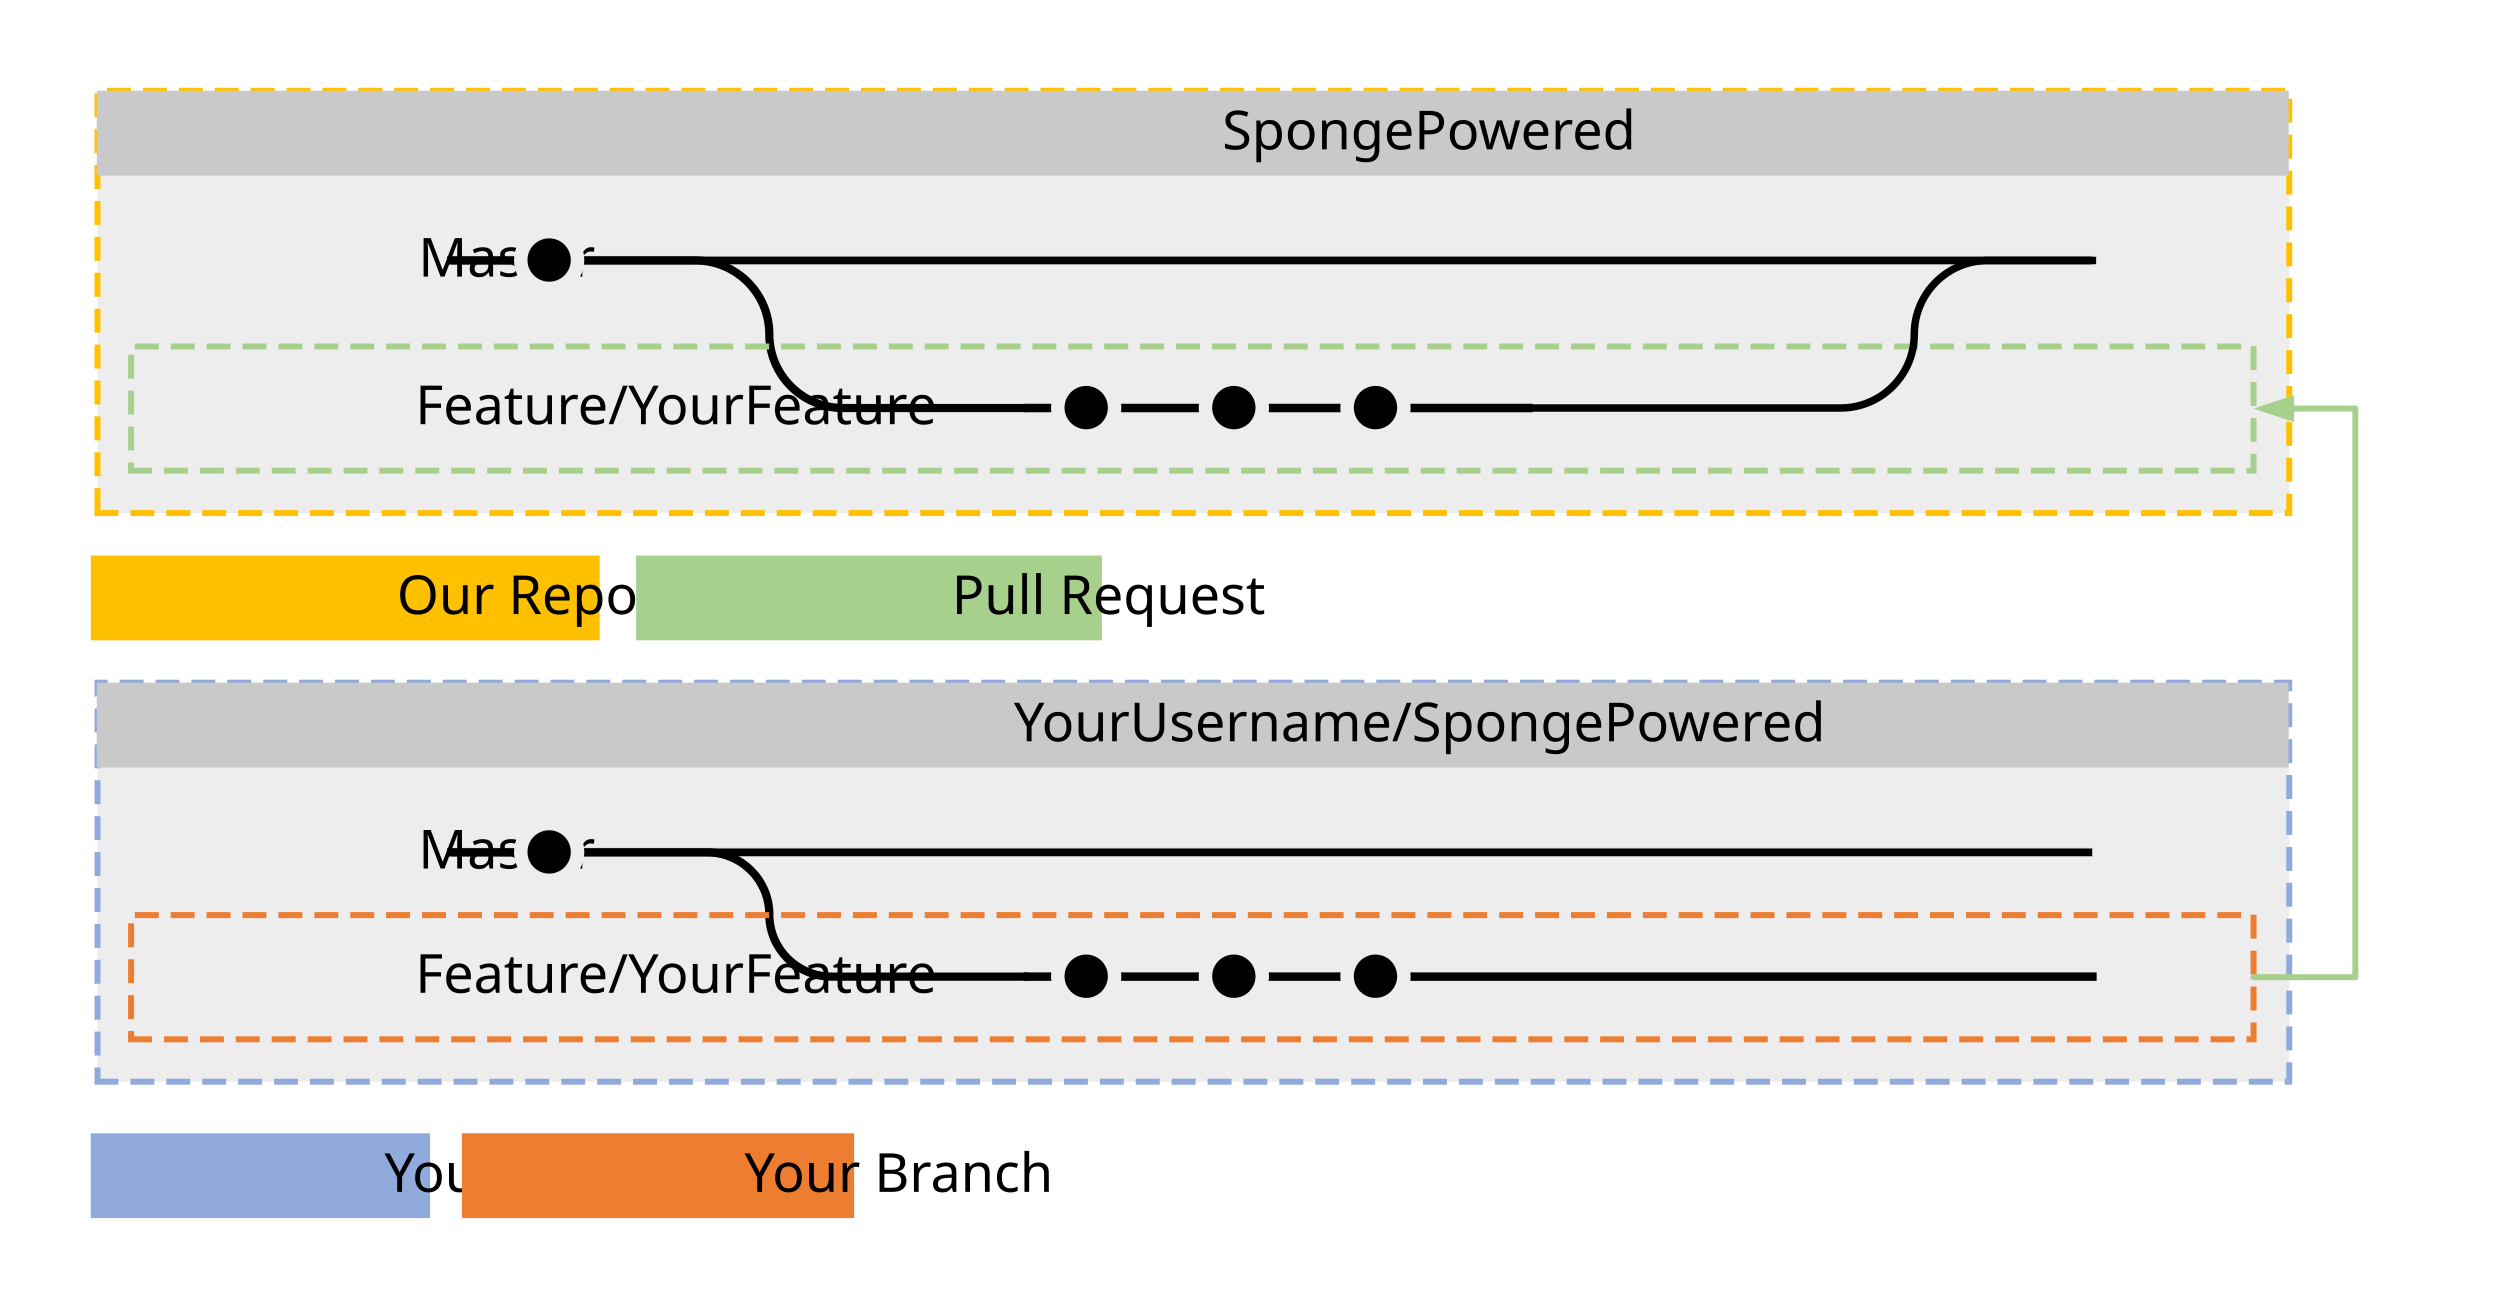
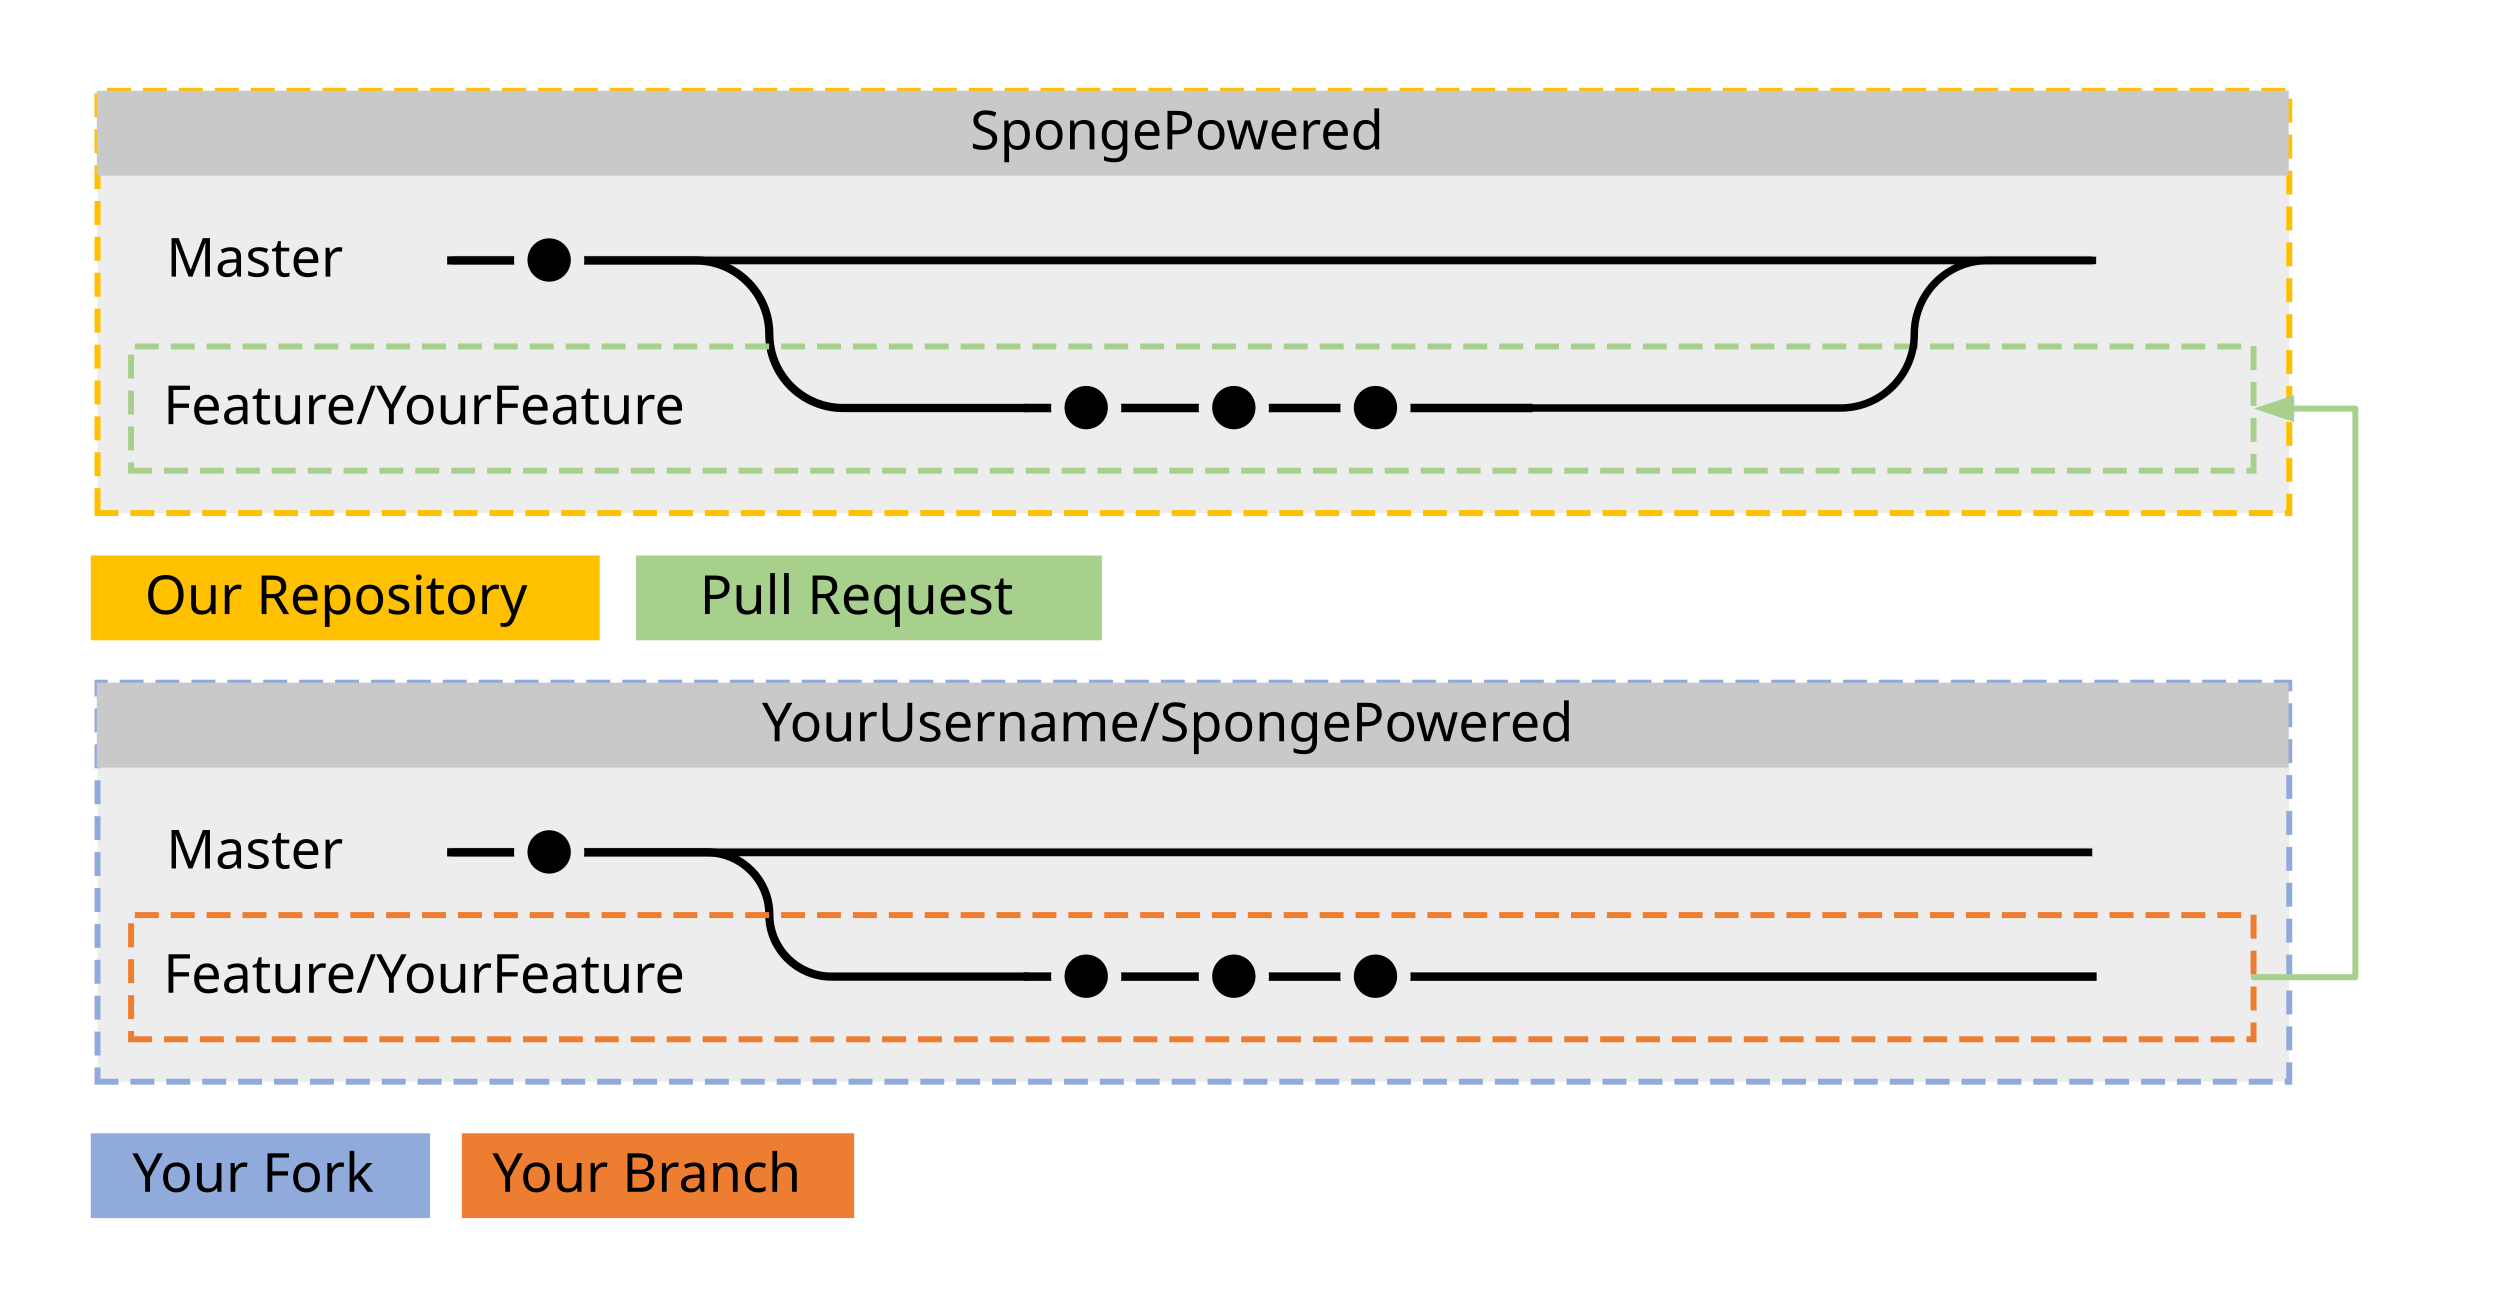
- <svg xmlns="http://www.w3.org/2000/svg" xmlns:ns1="http://schemas.microsoft.com/visio/2003/SVGExtensions/" xmlns:xlink="http://www.w3.org/1999/xlink" width="11.605in" height="6.076in" viewBox="0 0 835.549 437.457" xml:space="preserve" color-interpolation-filters="sRGB" class="st20">
-   <ns1:documentProperties ns1:langID="1031" ns1:metric="true" ns1:viewMarkup="false">
-     <ns1:userDefs>
-       <ns1:ud ns1:nameU="msvNoAutoConnect" ns1:val="VT0(0):26" />
-       <ns1:ud ns1:nameU="visV14CFF" ns1:prompt="" ns1:val="VT0(1):26" />
-       <ns1:ud ns1:nameU="visFlowchartType" ns1:prompt="" ns1:val="VT4(CrossFunctional)" />
-     </ns1:userDefs>
-   </ns1:documentProperties>
-   <style type="text/css">
- 	
- 		.st1 {fill:none;stroke:none;stroke-width:2}
- 		.st2 {fill:#ededed;stroke:#90aadb;stroke-dasharray:6,6;stroke-width:2}
- 		.st3 {fill:#000000;stroke:#c7c8c8;stroke-width:0.25}
- 		.st4 {fill:#ededed;stroke:none;stroke-width:0.25}
- 		.st5 {fill:#000000;font-family:Montserrat;font-size:1.5em}
- 		.st6 {fill:#c9c9c9;stroke:none;stroke-width:0.25}
- 		.st7 {fill:#90aadb;stroke:none;stroke-width:2}
- 		.st8 {fill:#ffc000;stroke:none;stroke-width:2}
- 		.st9 {fill:#ed7d31;stroke:none;stroke-width:2}
- 		.st10 {stroke:#000000;stroke-width:2.75}
- 		.st11 {fill:#000000;stroke:none;stroke-width:0.25}
- 		.st12 {fill:#000000;stroke:#ededed;stroke-width:4.5}
- 		.st13 {fill:none;stroke:#ed7d31;stroke-dasharray:6,6;stroke-width:2}
- 		.st14 {fill:#a8d08d;stroke:none;stroke-width:2}
- 		.st15 {fill:#ededed;stroke:#ffc000;stroke-dasharray:6,6;stroke-width:2}
- 		.st16 {fill:none;stroke:#a8d08d;stroke-dasharray:6,6;stroke-width:2}
- 		.st17 {marker-end:url(#mrkr13-89);stroke:#a8d08d;stroke-linecap:round;stroke-linejoin:round;stroke-width:2}
- 		.st18 {fill:#a8d08d;fill-opacity:1;stroke:#a8d08d;stroke-opacity:1;stroke-width:0.442}
- 		.st19 {stroke:#000000;stroke-width:2.5}
- 		.st20 {fill:none;fill-rule:evenodd;font-size:12px;overflow:visible;stroke-linecap:square;stroke-miterlimit:3}
- 	
- 	</style>
+ <svg xmlns="http://www.w3.org/2000/svg" xmlns:xlink="http://www.w3.org/1999/xlink" width="1114.061" height="583.276" class="st20" color-interpolation-filters="sRGB" viewBox="0 0 835.549 437.457" xml:space="preserve">
+   <style type="text/css">.st1,.st2{fill:none;stroke:none;stroke-width:2}.st2{fill:#ededed;stroke:#90aadb;stroke-dasharray:6,6}.st3,.st4{fill:#000;stroke:#c7c8c8;stroke-width:.25}.st4{fill:#ededed;stroke:none}.st5{fill:#000;font-family:Montserrat;font-size:1.5em}.st6{fill:#c9c9c9;stroke:none;stroke-width:.25}.st7{fill:#90aadb}.st7,.st8,.st9{stroke:none;stroke-width:2}.st8{fill:#ffc000}.st9{fill:#ed7d31}.st10{stroke:#000;stroke-width:2.75}.st11,.st12{fill:#000;stroke:none;stroke-width:.25}.st12{stroke:#ededed;stroke-width:4.5}.st13,.st14{stroke-width:2}.st13{fill:none;stroke:#ed7d31;stroke-dasharray:6,6}.st14{fill:#a8d08d;stroke:none}.st15,.st16{stroke-dasharray:6,6;stroke-width:2}.st15{fill:#ededed;stroke:#ffc000}.st16{fill:none}.st16,.st17,.st18{stroke:#a8d08d}.st17{marker-end:url(#mrkr13-89);stroke-linecap:round;stroke-linejoin:round;stroke-width:2}.st18{fill:#a8d08d;fill-opacity:1;stroke-opacity:1;stroke-width:.442}.st19{stroke:#000;stroke-width:2.5}.st20{fill:none;fill-rule:evenodd;font-size:12px;overflow:visible;stroke-linecap:square;stroke-miterlimit:3}</style>
  <defs id="Markers">
    <g id="lend13">
-       <path d="M 3 1 L 0 0 L 3 -1 L 3 1 " style="stroke:none" />
+       <path d="M 3 1 L 0 0 L 3 -1 L 3 1" style="stroke:none" />
    </g>
-     <marker id="mrkr13-89" class="st18" ns1:arrowType="13" ns1:arrowSize="2" ns1:setback="6.78" refX="-6.78" orient="auto" markerUnits="strokeWidth" overflow="visible">
-       <use xlink:href="#lend13" transform="scale(-2.26,-2.26) " />
+     <marker id="mrkr13-89" class="st18" markerUnits="strokeWidth" orient="auto" overflow="visible" refX="-6.78">
+       <use transform="scale(-2.26,-2.26)" xlink:href="#lend13" />
    </marker>
  </defs>
-   <g ns1:mID="0" ns1:index="1" ns1:groupContext="foregroundPage">
-     <ns1:userDefs>
-       <ns1:ud ns1:nameU="msvThemeOrder" ns1:val="VT0(0):26" />
-     </ns1:userDefs>
-     <ns1:pageProperties ns1:drawingScale="0.0393701" ns1:pageScale="0.0393701" ns1:drawingUnits="24" ns1:shadowOffsetX="8.50394" ns1:shadowOffsetY="-8.50394" />
-     <ns1:layer ns1:name="Verbinder" ns1:index="0" />
-     <g id="group37-1" transform="translate(276.709,-186.481)" ns1:mID="37" ns1:groupContext="group">
- 			</g>
-     <g id="shape52-2" ns1:mID="52" ns1:groupContext="shape" transform="translate(58.4409,-172.591)">
-       <rect x="0" y="390.685" width="676.898" height="46.772" class="st1" />
+   <g>
+     <g id="group37-1" transform="translate(276.709,-186.481)" />
+     <g id="shape52-2" transform="translate(58.4409,-172.591)">
+       <rect width="676.898" height="46.772" x="0" y="390.685" class="st1" />
    </g>
-     <g id="shape66-4" ns1:mID="66" ns1:groupContext="shape" transform="translate(58.4409,-110.937)">
-       <rect x="0" y="390.685" width="676.898" height="46.772" class="st1" />
+     <g id="shape66-4" transform="translate(58.4409,-110.937)">
+       <rect width="676.898" height="46.772" x="0" y="390.685" class="st1" />
    </g>
-     <g id="shape74-6" ns1:mID="74" ns1:groupContext="shape" transform="translate(32.5892,-75.9368)">
-       <ns1:userDefs>
-         <ns1:ud ns1:nameU="visVersion" ns1:val="VT0(15):26" />
-       </ns1:userDefs>
+     <g id="shape74-6" transform="translate(32.5892,-75.9368)">
      <path d="M0 437.46 L732.52 437.46 L732.52 304.11 L0 304.11 L0 437.46 Z" class="st2" />
    </g>
-     <g id="group75-8" transform="translate(274.709,-143.095)" ns1:mID="75" ns1:groupContext="group">
- 			</g>
-     <g id="shape76-9" ns1:mID="76" ns1:groupContext="shape" transform="translate(150.819,-151.173)">
-       <ns1:userDefs>
-         <ns1:ud ns1:nameU="visVersion" ns1:val="VT0(15):26" />
-       </ns1:userDefs>
-       <rect x="0" y="434.623" width="548.504" height="2.835" class="st3" />
+     <g id="group75-8" transform="translate(274.709,-143.095)" />
+     <g id="shape76-9" transform="translate(150.819,-151.173)">
+       <rect width="548.504" height="2.835" x="0" y="434.623" class="st3" />
    </g>
-     <g id="shape80-11" ns1:mID="80" ns1:groupContext="shape" transform="translate(44.5197,-143.094)">
-       <ns1:userDefs>
-         <ns1:ud ns1:nameU="visVersion" ns1:val="VT0(15):26" />
-       </ns1:userDefs>
-       <ns1:textBlock ns1:margins="rect(4,4,4,4)" ns1:tabSpace="42.5197" />
-       <ns1:textRect cx="41.398" cy="427.961" width="82.8" height="18.992" />
-       <rect x="0" y="418.465" width="82.797" height="18.992" class="st4" />
-       <text x="11.07" y="433.36" class="st5" ns1:langID="1031">
-         <ns1:paragraph ns1:horizAlign="1" />
-         <ns1:tabList />Master</text>
+     <g id="shape80-11" transform="translate(44.5197,-143.094)">
+       <rect width="82.797" height="18.992" x="0" y="418.465" class="st4" />
+       <text x="11.07" y="433.36" class="st5">Master</text>
    </g>
-     <g id="shape81-14" ns1:mID="81" ns1:groupContext="shape" transform="translate(56.4409,-129.205)">
-       <rect x="0" y="390.685" width="676.898" height="46.772" class="st1" />
+     <g id="shape81-14" transform="translate(56.4409,-129.205)">
+       <rect width="676.898" height="46.772" x="0" y="390.685" class="st1" />
    </g>
-     <g id="shape82-16" ns1:mID="82" ns1:groupContext="shape" transform="translate(32.3465,-180.937)">
-       <ns1:textBlock ns1:margins="rect(2,2,2,2)" ns1:tabSpace="42.5197" />
-       <ns1:textRect cx="366.261" cy="423.284" width="732.53" height="28.346" />
-       <rect x="0" y="409.111" width="732.522" height="28.346" class="st6" />
-       <text x="222.29" y="428.68" class="st5" ns1:langID="1031">
-         <ns1:paragraph ns1:horizAlign="1" />
-         <ns1:tabList />YourUsername/SpongePowered</text>
+     <g id="shape82-16" transform="translate(32.3465,-180.937)">
+       <rect width="732.522" height="28.346" x="0" y="409.111" class="st6" />
+       <text x="222.29" y="428.68" class="st5">YourUsername/SpongePowered</text>
    </g>
-     <g id="shape88-19" ns1:mID="88" ns1:groupContext="shape" transform="translate(56.4409,-67.5512)">
-       <rect x="0" y="390.685" width="676.898" height="46.772" class="st1" />
+     <g id="shape88-19" transform="translate(56.4409,-67.5512)">
+       <rect width="676.898" height="46.772" x="0" y="390.685" class="st1" />
    </g>
-     <g id="shape91-21" ns1:mID="91" ns1:groupContext="shape" transform="translate(30.3465,-30.3465)">
-       <ns1:userDefs>
-         <ns1:ud ns1:nameU="visVersion" ns1:val="VT0(15):26" />
-       </ns1:userDefs>
-       <ns1:textBlock ns1:margins="rect(4,4,4,4)" ns1:tabSpace="42.5197" />
-       <ns1:textRect cx="56.693" cy="423.284" width="113.39" height="28.346" />
-       <rect x="0" y="409.111" width="113.386" height="28.346" class="st7" />
-       <text x="13.89" y="428.68" class="st5" ns1:langID="1031">
-         <ns1:paragraph ns1:horizAlign="1" />
-         <ns1:tabList />Your Fork</text>
+     <g id="shape91-21" transform="translate(30.3465,-30.3465)">
+       <rect width="113.386" height="28.346" x="0" y="409.111" class="st7" />
+       <text x="13.89" y="428.68" class="st5">Your Fork</text>
    </g>
-     <g id="shape92-24" ns1:mID="92" ns1:groupContext="shape" transform="translate(30.3465,-223.457)">
-       <ns1:userDefs>
-         <ns1:ud ns1:nameU="visVersion" ns1:val="VT0(15):26" />
-       </ns1:userDefs>
-       <ns1:textBlock ns1:margins="rect(4,4,4,4)" ns1:tabSpace="42.5197" />
-       <ns1:textRect cx="85.039" cy="423.284" width="170.08" height="28.346" />
-       <rect x="0" y="409.111" width="170.079" height="28.346" class="st8" />
-       <text x="18.06" y="428.68" class="st5" ns1:langID="1031">
-         <ns1:paragraph ns1:horizAlign="1" />
-         <ns1:tabList />Our Repository</text>
+     <g id="shape92-24" transform="translate(30.3465,-223.457)">
+       <rect width="170.079" height="28.346" x="0" y="409.111" class="st8" />
+       <text x="18.06" y="428.68" class="st5">Our Repository</text>
    </g>
-     <g id="shape116-27" ns1:mID="116" ns1:groupContext="shape" transform="translate(43.811,-101.559)">
-       <ns1:userDefs>
-         <ns1:ud ns1:nameU="visVersion" ns1:val="VT0(15):26" />
-       </ns1:userDefs>
-       <ns1:textBlock ns1:margins="rect(4,4,4,4)" ns1:tabSpace="42.5197" />
-       <ns1:textRect cx="102.756" cy="427.961" width="205.52" height="18.992" />
-       <rect x="0" y="418.465" width="205.512" height="18.992" class="st4" />
-       <text x="10.76" y="433.36" class="st5" ns1:langID="1031">
-         <ns1:paragraph ns1:horizAlign="1" />
-         <ns1:tabList />Feature/YourFeature</text>
+     <g id="shape116-27" transform="translate(43.811,-101.559)">
+       <rect width="205.512" height="18.992" x="0" y="418.465" class="st4" />
+       <text x="10.76" y="433.36" class="st5">Feature/YourFeature</text>
    </g>
-     <g id="shape124-30" ns1:mID="124" ns1:groupContext="shape" transform="translate(154.362,-30.3465)">
-       <ns1:userDefs>
-         <ns1:ud ns1:nameU="visVersion" ns1:val="VT0(15):26" />
-       </ns1:userDefs>
-       <ns1:textBlock ns1:margins="rect(4,4,4,4)" ns1:tabSpace="42.5197" />
-       <ns1:textRect cx="65.551" cy="423.284" width="131.11" height="28.346" />
-       <rect x="0" y="409.111" width="131.102" height="28.346" class="st9" />
-       <text x="10.21" y="428.68" class="st5" ns1:langID="1031">
-         <ns1:paragraph ns1:horizAlign="1" />
-         <ns1:tabList />Your Branch</text>
+     <g id="shape124-30" transform="translate(154.362,-30.3465)">
+       <rect width="131.102" height="28.346" x="0" y="409.111" class="st9" />
+       <text x="10.21" y="428.68" class="st5">Your Branch</text>
    </g>
-     <g id="shape119-33" ns1:mID="119" ns1:groupContext="shape" ns1:layerMember="0" transform="translate(150.819,-152.591)">
-       <path d="M0 437.46 L85.53 437.46 A20.768 20.768 0 0 1 106.3 458.22 L106.3 458.22 A20.768 20.768 -180 0 0 127.07 478.99        L191.34 478.99" class="st10" />
+     <g id="shape119-33" transform="translate(150.819,-152.591)">
+       <path d="M0 437.46 L85.53 437.46 A20.768 20.768 0 0 1 106.3 458.22 L106.3 458.22 A20.768 20.768 -180 0 0 127.07 478.99 L191.34 478.99" class="st10" />
    </g>
-     <g id="shape131-36" ns1:mID="131" ns1:groupContext="shape" transform="translate(342.157,-109.638)">
-       <ns1:userDefs>
-         <ns1:ud ns1:nameU="visVersion" ns1:val="VT0(15):26" />
-       </ns1:userDefs>
-       <rect x="0" y="434.623" width="358.583" height="2.835" class="st11" />
+     <g id="shape131-36" transform="translate(342.157,-109.638)">
+       <rect width="358.583" height="2.835" x="0" y="434.623" class="st11" />
    </g>
-     <g id="shape122-38" ns1:mID="122" ns1:groupContext="shape" transform="translate(450.219,-101.559)">
-       <ns1:userDefs>
-         <ns1:ud ns1:nameU="visVersion" ns1:val="VT0(15):26" />
-       </ns1:userDefs>
+     <g id="shape122-38" transform="translate(450.219,-101.559)">
      <path d="M0 427.96 A9.496 9.496 0 1 1 18.99 427.96 A9.496 9.496 0 0 1 0 427.96 Z" class="st12" />
    </g>
-     <g id="shape121-40" ns1:mID="121" ns1:groupContext="shape" transform="translate(402.879,-101.559)">
-       <ns1:userDefs>
-         <ns1:ud ns1:nameU="visVersion" ns1:val="VT0(15):26" />
-       </ns1:userDefs>
+     <g id="shape121-40" transform="translate(402.879,-101.559)">
      <path d="M0 427.96 A9.496 9.496 0 1 1 18.99 427.96 A9.496 9.496 0 0 1 0 427.96 Z" class="st12" />
    </g>
-     <g id="shape120-42" ns1:mID="120" ns1:groupContext="shape" transform="translate(353.533,-101.559)">
-       <ns1:userDefs>
-         <ns1:ud ns1:nameU="visVersion" ns1:val="VT0(15):26" />
-       </ns1:userDefs>
+     <g id="shape120-42" transform="translate(353.533,-101.559)">
      <path d="M0 427.96 A9.496 9.496 0 1 1 18.99 427.96 A9.496 9.496 0 0 1 0 427.96 Z" class="st12" />
    </g>
-     <g id="shape77-44" ns1:mID="77" ns1:groupContext="shape" transform="translate(174.042,-143.094)">
-       <ns1:userDefs>
-         <ns1:ud ns1:nameU="visVersion" ns1:val="VT0(15):26" />
-       </ns1:userDefs>
+     <g id="shape77-44" transform="translate(174.042,-143.094)">
      <path d="M0 427.96 A9.496 9.496 0 1 1 18.99 427.96 A9.496 9.496 0 0 1 0 427.96 Z" class="st12" />
    </g>
-     <g id="shape133-46" ns1:mID="133" ns1:groupContext="shape" transform="translate(43.811,-90.11)">
-       <ns1:userDefs>
-         <ns1:ud ns1:nameU="visVersion" ns1:val="VT0(15):26" />
-       </ns1:userDefs>
+     <g id="shape133-46" transform="translate(43.811,-90.11)">
      <path d="M0 437.46 L709.37 437.46 L709.37 395.95 L0 395.95 L0 437.46 Z" class="st13" />
    </g>
-     <g id="shape136-48" ns1:mID="136" ns1:groupContext="shape" transform="translate(212.598,-223.457)">
-       <ns1:userDefs>
-         <ns1:ud ns1:nameU="visVersion" ns1:val="VT0(15):26" />
-       </ns1:userDefs>
-       <ns1:textBlock ns1:margins="rect(4,4,4,4)" ns1:tabSpace="42.5197" />
-       <ns1:textRect cx="77.831" cy="423.284" width="155.67" height="28.346" />
-       <rect x="0" y="409.111" width="155.663" height="28.346" class="st14" />
-       <text x="21.27" y="428.68" class="st5" ns1:langID="1031">
-         <ns1:paragraph ns1:horizAlign="1" />
-         <ns1:tabList />Pull Request</text>
+     <g id="shape136-48" transform="translate(212.598,-223.457)">
+       <rect width="155.663" height="28.346" x="0" y="409.111" class="st14" />
+       <text x="21.27" y="428.68" class="st5">Pull Request</text>
    </g>
-     <g id="shape137-51" ns1:mID="137" ns1:groupContext="shape" transform="translate(32.5892,-265.976)">
-       <ns1:userDefs>
-         <ns1:ud ns1:nameU="visVersion" ns1:val="VT0(15):26" />
-       </ns1:userDefs>
+     <g id="shape137-51" transform="translate(32.5892,-265.976)">
      <path d="M0 437.46 L732.52 437.46 L732.52 296.32 L0 296.32 L0 437.46 Z" class="st15" />
    </g>
-     <g id="shape154-53" ns1:mID="154" ns1:groupContext="shape" transform="translate(342.157,-299.677)">
-       <ns1:userDefs>
-         <ns1:ud ns1:nameU="visVersion" ns1:val="VT0(15):26" />
-       </ns1:userDefs>
-       <rect x="0" y="434.623" width="170.079" height="2.835" class="st11" />
+     <g id="shape154-53" transform="translate(342.157,-299.677)">
+       <rect width="170.079" height="2.835" x="0" y="434.623" class="st11" />
    </g>
-     <g id="group138-55" transform="translate(274.709,-340.922)" ns1:mID="138" ns1:groupContext="group">
- 			</g>
-     <g id="shape139-56" ns1:mID="139" ns1:groupContext="shape" transform="translate(150.819,-349)">
-       <ns1:userDefs>
-         <ns1:ud ns1:nameU="visVersion" ns1:val="VT0(15):26" />
-       </ns1:userDefs>
-       <rect x="0" y="434.623" width="548.504" height="2.835" class="st3" />
+     <g id="group138-55" transform="translate(274.709,-340.922)" />
+     <g id="shape139-56" transform="translate(150.819,-349)">
+       <rect width="548.504" height="2.835" x="0" y="434.623" class="st3" />
    </g>
-     <g id="shape142-58" ns1:mID="142" ns1:groupContext="shape" transform="translate(44.5197,-340.922)">
-       <ns1:userDefs>
-         <ns1:ud ns1:nameU="visVersion" ns1:val="VT0(15):26" />
-       </ns1:userDefs>
-       <ns1:textBlock ns1:margins="rect(4,4,4,4)" ns1:tabSpace="42.5197" />
-       <ns1:textRect cx="41.398" cy="427.961" width="82.8" height="18.992" />
-       <rect x="0" y="418.465" width="82.797" height="18.992" class="st4" />
-       <text x="11.07" y="433.36" class="st5" ns1:langID="1031">
-         <ns1:paragraph ns1:horizAlign="1" />
-         <ns1:tabList />Master</text>
+     <g id="shape142-58" transform="translate(44.5197,-340.922)">
+       <rect width="82.797" height="18.992" x="0" y="418.465" class="st4" />
+       <text x="11.07" y="433.36" class="st5">Master</text>
    </g>
-     <g id="shape143-61" ns1:mID="143" ns1:groupContext="shape" transform="translate(56.4409,-327.032)">
-       <rect x="0" y="390.685" width="676.898" height="46.772" class="st1" />
+     <g id="shape143-61" transform="translate(56.4409,-327.032)">
+       <rect width="676.898" height="46.772" x="0" y="390.685" class="st1" />
    </g>
-     <g id="shape144-63" ns1:mID="144" ns1:groupContext="shape" transform="translate(32.3465,-378.764)">
-       <ns1:textBlock ns1:margins="rect(2,2,2,2)" ns1:tabSpace="42.5197" />
-       <ns1:textRect cx="366.261" cy="423.284" width="732.53" height="28.346" />
-       <rect x="0" y="409.111" width="732.522" height="28.346" class="st6" />
-       <text x="291.91" y="428.68" class="st5" ns1:langID="1031">
-         <ns1:paragraph ns1:horizAlign="1" />
-         <ns1:tabList />SpongePowered</text>
+     <g id="shape144-63" transform="translate(32.3465,-378.764)">
+       <rect width="732.522" height="28.346" x="0" y="409.111" class="st6" />
+       <text x="291.91" y="428.68" class="st5">SpongePowered</text>
    </g>
-     <g id="shape147-66" ns1:mID="147" ns1:groupContext="shape" transform="translate(56.4409,-265.378)">
-       <rect x="0" y="390.685" width="676.898" height="46.772" class="st1" />
+     <g id="shape147-66" transform="translate(56.4409,-265.378)">
+       <rect width="676.898" height="46.772" x="0" y="390.685" class="st1" />
    </g>
-     <g id="shape152-68" ns1:mID="152" ns1:groupContext="shape" transform="translate(43.811,-291.598)">
-       <ns1:userDefs>
-         <ns1:ud ns1:nameU="visVersion" ns1:val="VT0(15):26" />
-       </ns1:userDefs>
-       <ns1:textBlock ns1:margins="rect(4,4,4,4)" ns1:tabSpace="42.5197" />
-       <ns1:textRect cx="102.756" cy="427.961" width="205.52" height="18.992" />
-       <rect x="0" y="418.465" width="205.512" height="18.992" class="st4" />
-       <text x="10.76" y="433.36" class="st5" ns1:langID="1031">
-         <ns1:paragraph ns1:horizAlign="1" />
-         <ns1:tabList />Feature/YourFeature</text>
+     <g id="shape152-68" transform="translate(43.811,-291.598)">
+       <rect width="205.512" height="18.992" x="0" y="418.465" class="st4" />
+       <text x="10.76" y="433.36" class="st5">Feature/YourFeature</text>
    </g>
-     <g id="shape153-71" ns1:mID="153" ns1:groupContext="shape" ns1:layerMember="0" transform="translate(150.819,-350.418)">
-       <path d="M0 437.46 L81.64 437.46 A24.662 24.662 0 0 1 106.3 462.12 L106.3 462.12 A24.662 24.662 -180 0 0 130.96 486.78        L191.34 486.78" class="st10" />
+     <g id="shape153-71" transform="translate(150.819,-350.418)">
+       <path d="M0 437.46 L81.64 437.46 A24.662 24.662 0 0 1 106.3 462.12 L106.3 462.12 A24.662 24.662 -180 0 0 130.96 486.78 L191.34 486.78" class="st10" />
    </g>
-     <g id="shape155-74" ns1:mID="155" ns1:groupContext="shape" transform="translate(450.219,-291.598)">
-       <ns1:userDefs>
-         <ns1:ud ns1:nameU="visVersion" ns1:val="VT0(15):26" />
-       </ns1:userDefs>
+     <g id="shape155-74" transform="translate(450.219,-291.598)">
      <path d="M0 427.96 A9.496 9.496 0 1 1 18.99 427.96 A9.496 9.496 0 0 1 0 427.96 Z" class="st12" />
    </g>
-     <g id="shape156-76" ns1:mID="156" ns1:groupContext="shape" transform="translate(402.879,-291.598)">
-       <ns1:userDefs>
-         <ns1:ud ns1:nameU="visVersion" ns1:val="VT0(15):26" />
-       </ns1:userDefs>
+     <g id="shape156-76" transform="translate(402.879,-291.598)">
      <path d="M0 427.96 A9.496 9.496 0 1 1 18.99 427.96 A9.496 9.496 0 0 1 0 427.96 Z" class="st12" />
    </g>
-     <g id="shape157-78" ns1:mID="157" ns1:groupContext="shape" transform="translate(353.533,-291.598)">
-       <ns1:userDefs>
-         <ns1:ud ns1:nameU="visVersion" ns1:val="VT0(15):26" />
-       </ns1:userDefs>
+     <g id="shape157-78" transform="translate(353.533,-291.598)">
      <path d="M0 427.96 A9.496 9.496 0 1 1 18.99 427.96 A9.496 9.496 0 0 1 0 427.96 Z" class="st12" />
    </g>
-     <g id="shape158-80" ns1:mID="158" ns1:groupContext="shape" transform="translate(174.042,-340.922)">
-       <ns1:userDefs>
-         <ns1:ud ns1:nameU="visVersion" ns1:val="VT0(15):26" />
-       </ns1:userDefs>
+     <g id="shape158-80" transform="translate(174.042,-340.922)">
      <path d="M0 427.96 A9.496 9.496 0 1 1 18.99 427.96 A9.496 9.496 0 0 1 0 427.96 Z" class="st12" />
    </g>
-     <g id="shape159-82" ns1:mID="159" ns1:groupContext="shape" transform="translate(43.811,-280.15)">
-       <ns1:userDefs>
-         <ns1:ud ns1:nameU="visVersion" ns1:val="VT0(15):26" />
-       </ns1:userDefs>
+     <g id="shape159-82" transform="translate(43.811,-280.15)">
      <path d="M0 437.46 L709.37 437.46 L709.37 395.95 L0 395.95 L0 437.46 Z" class="st16" />
    </g>
-     <g id="shape160-84" ns1:mID="160" ns1:groupContext="shape" ns1:layerMember="0" transform="translate(746.094,-110.863)">
+     <g id="shape160-84" transform="translate(746.094,-110.863)">
      <path d="M7.09 437.46 L41.11 437.46 L41.11 247.42 L20.65 247.42" class="st17" />
    </g>
-     <g id="shape162-90" ns1:mID="162" ns1:groupContext="shape" ns1:layerMember="0" transform="translate(699.323,-350.418)">
-       <path d="M0 437.46 L-34.87 437.46 A24.662 24.662 -180 0 0 -59.53 462.12 L-59.53 462.12 A24.662 24.662 0 0 1 -84.19        486.78 L-187.09 486.78" class="st19" />
+     <g id="shape162-90" transform="translate(699.323,-350.418)">
+       <path d="M0 437.46 L-34.87 437.46 A24.662 24.662 -180 0 0 -59.53 462.12 L-59.53 462.12 A24.662 24.662 0 0 1 -84.19 486.78 L-187.09 486.78" class="st19" />
    </g>
  </g>
</svg>
